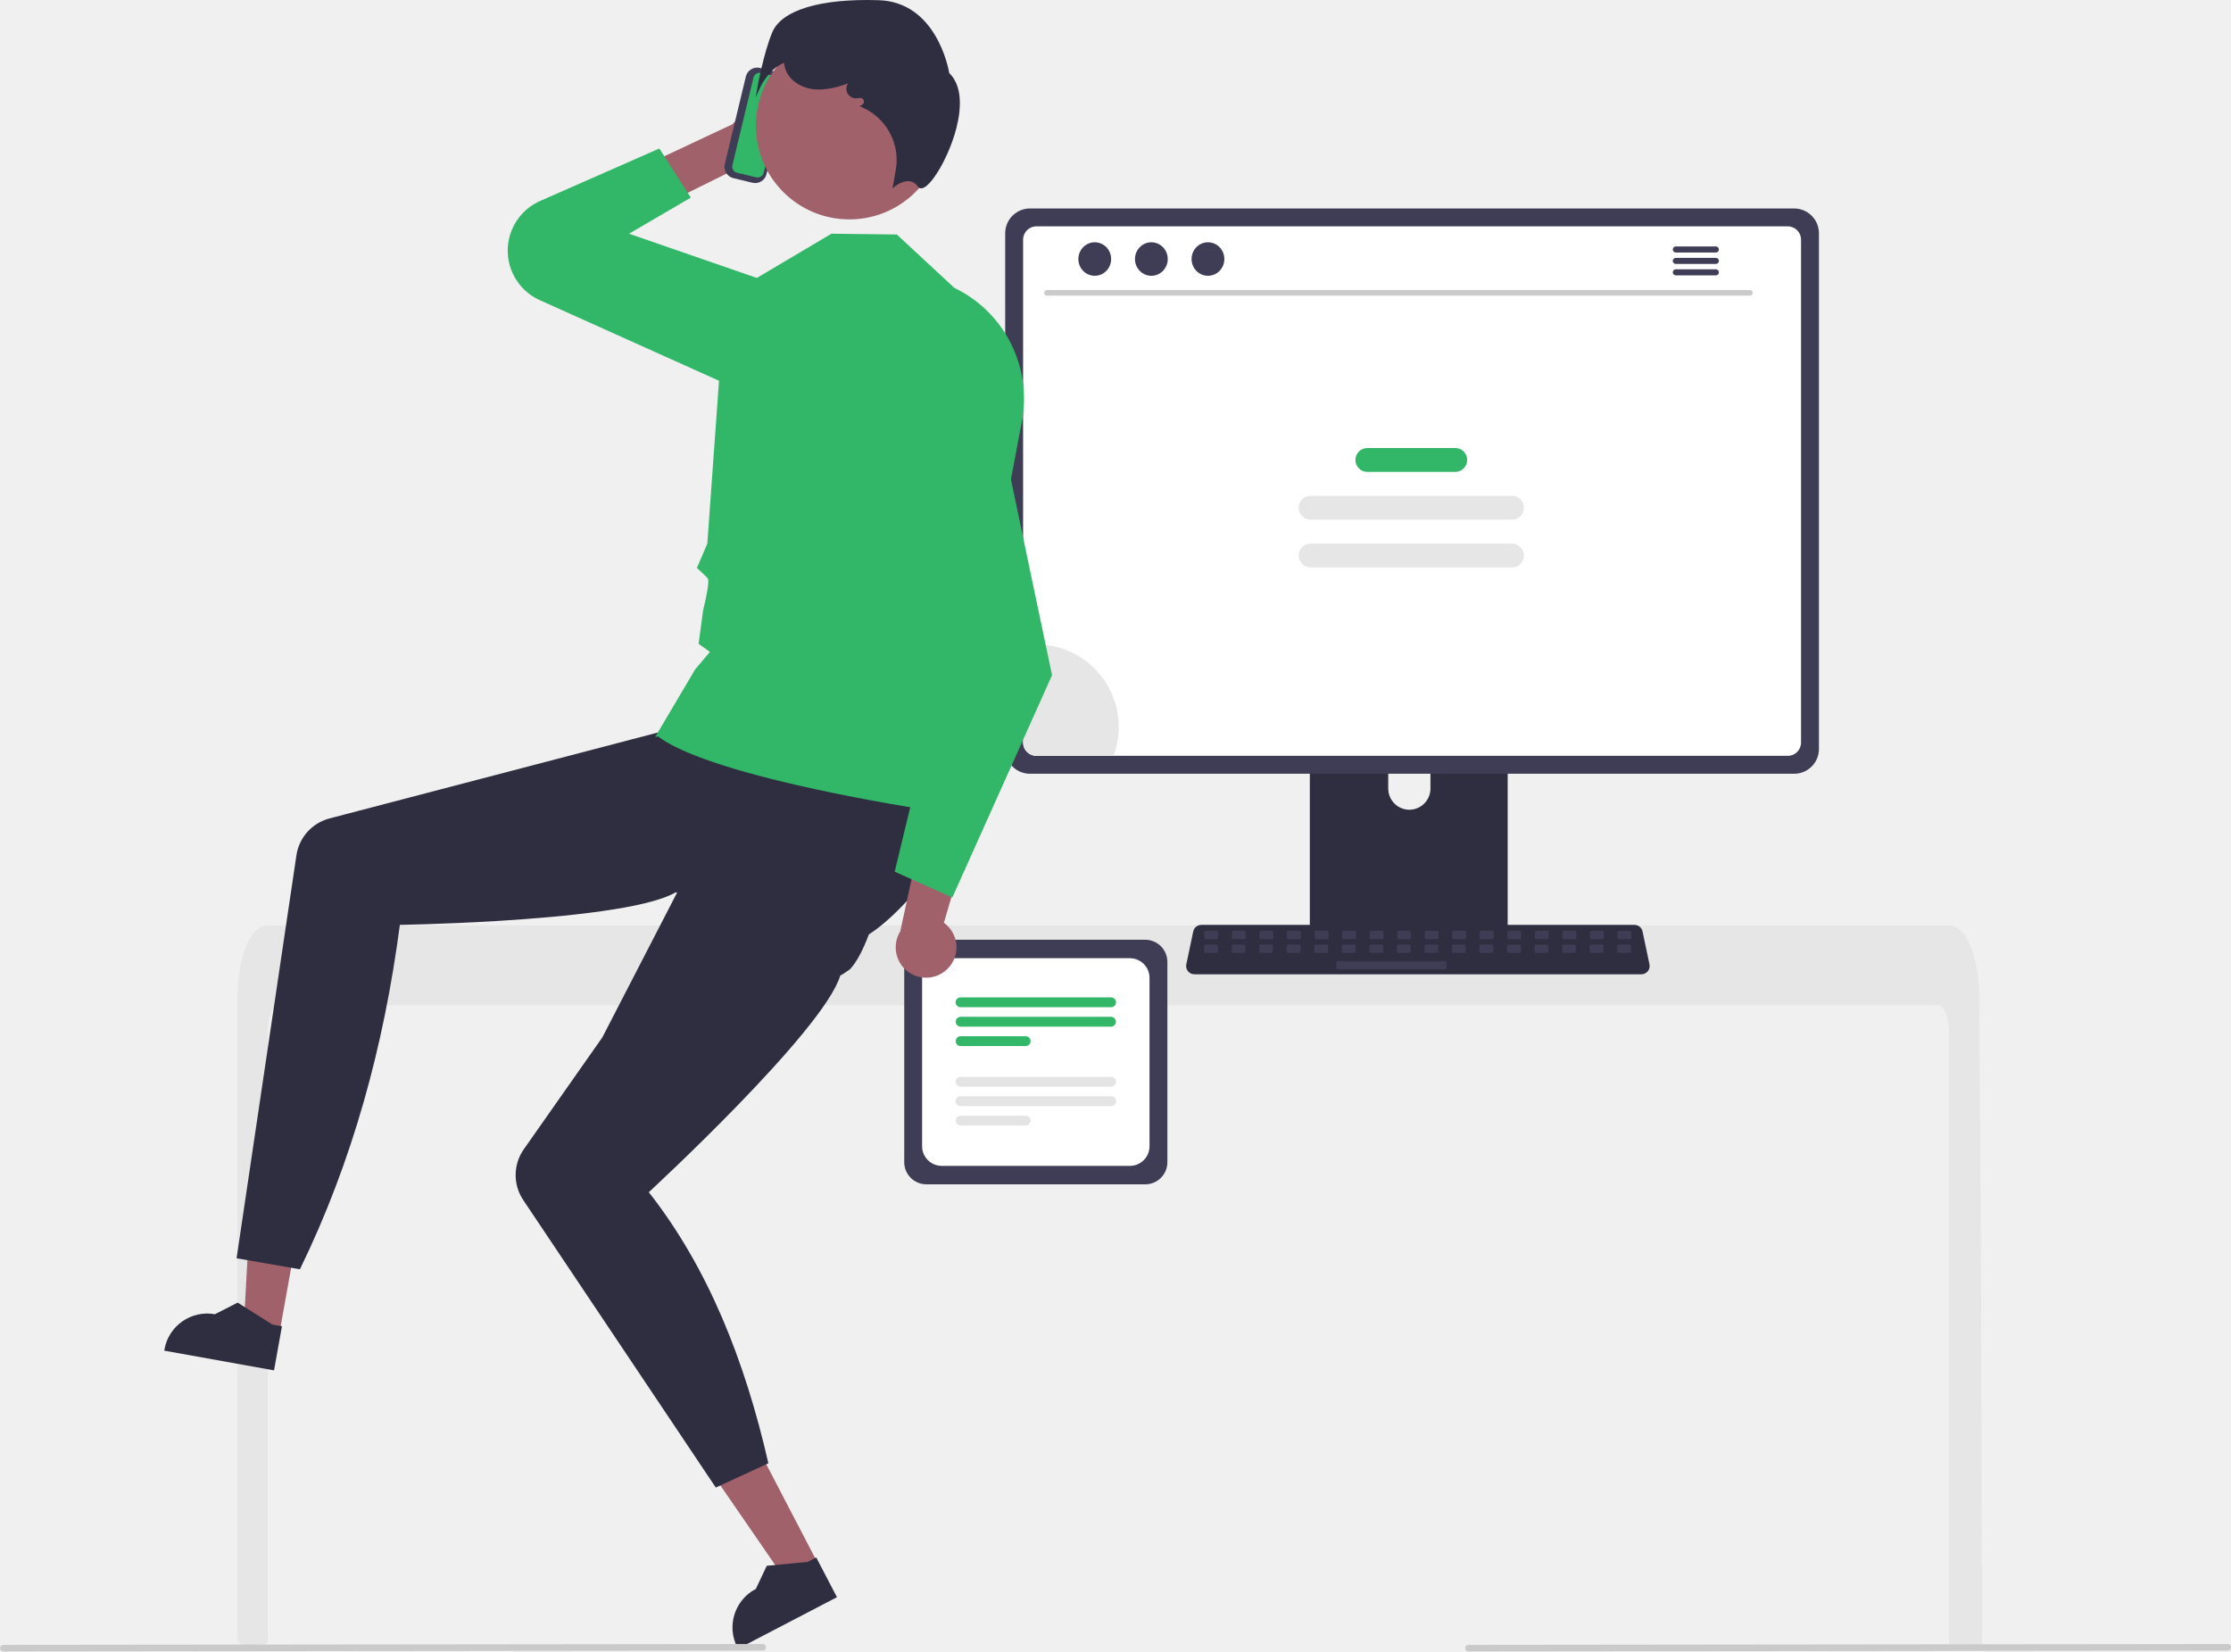
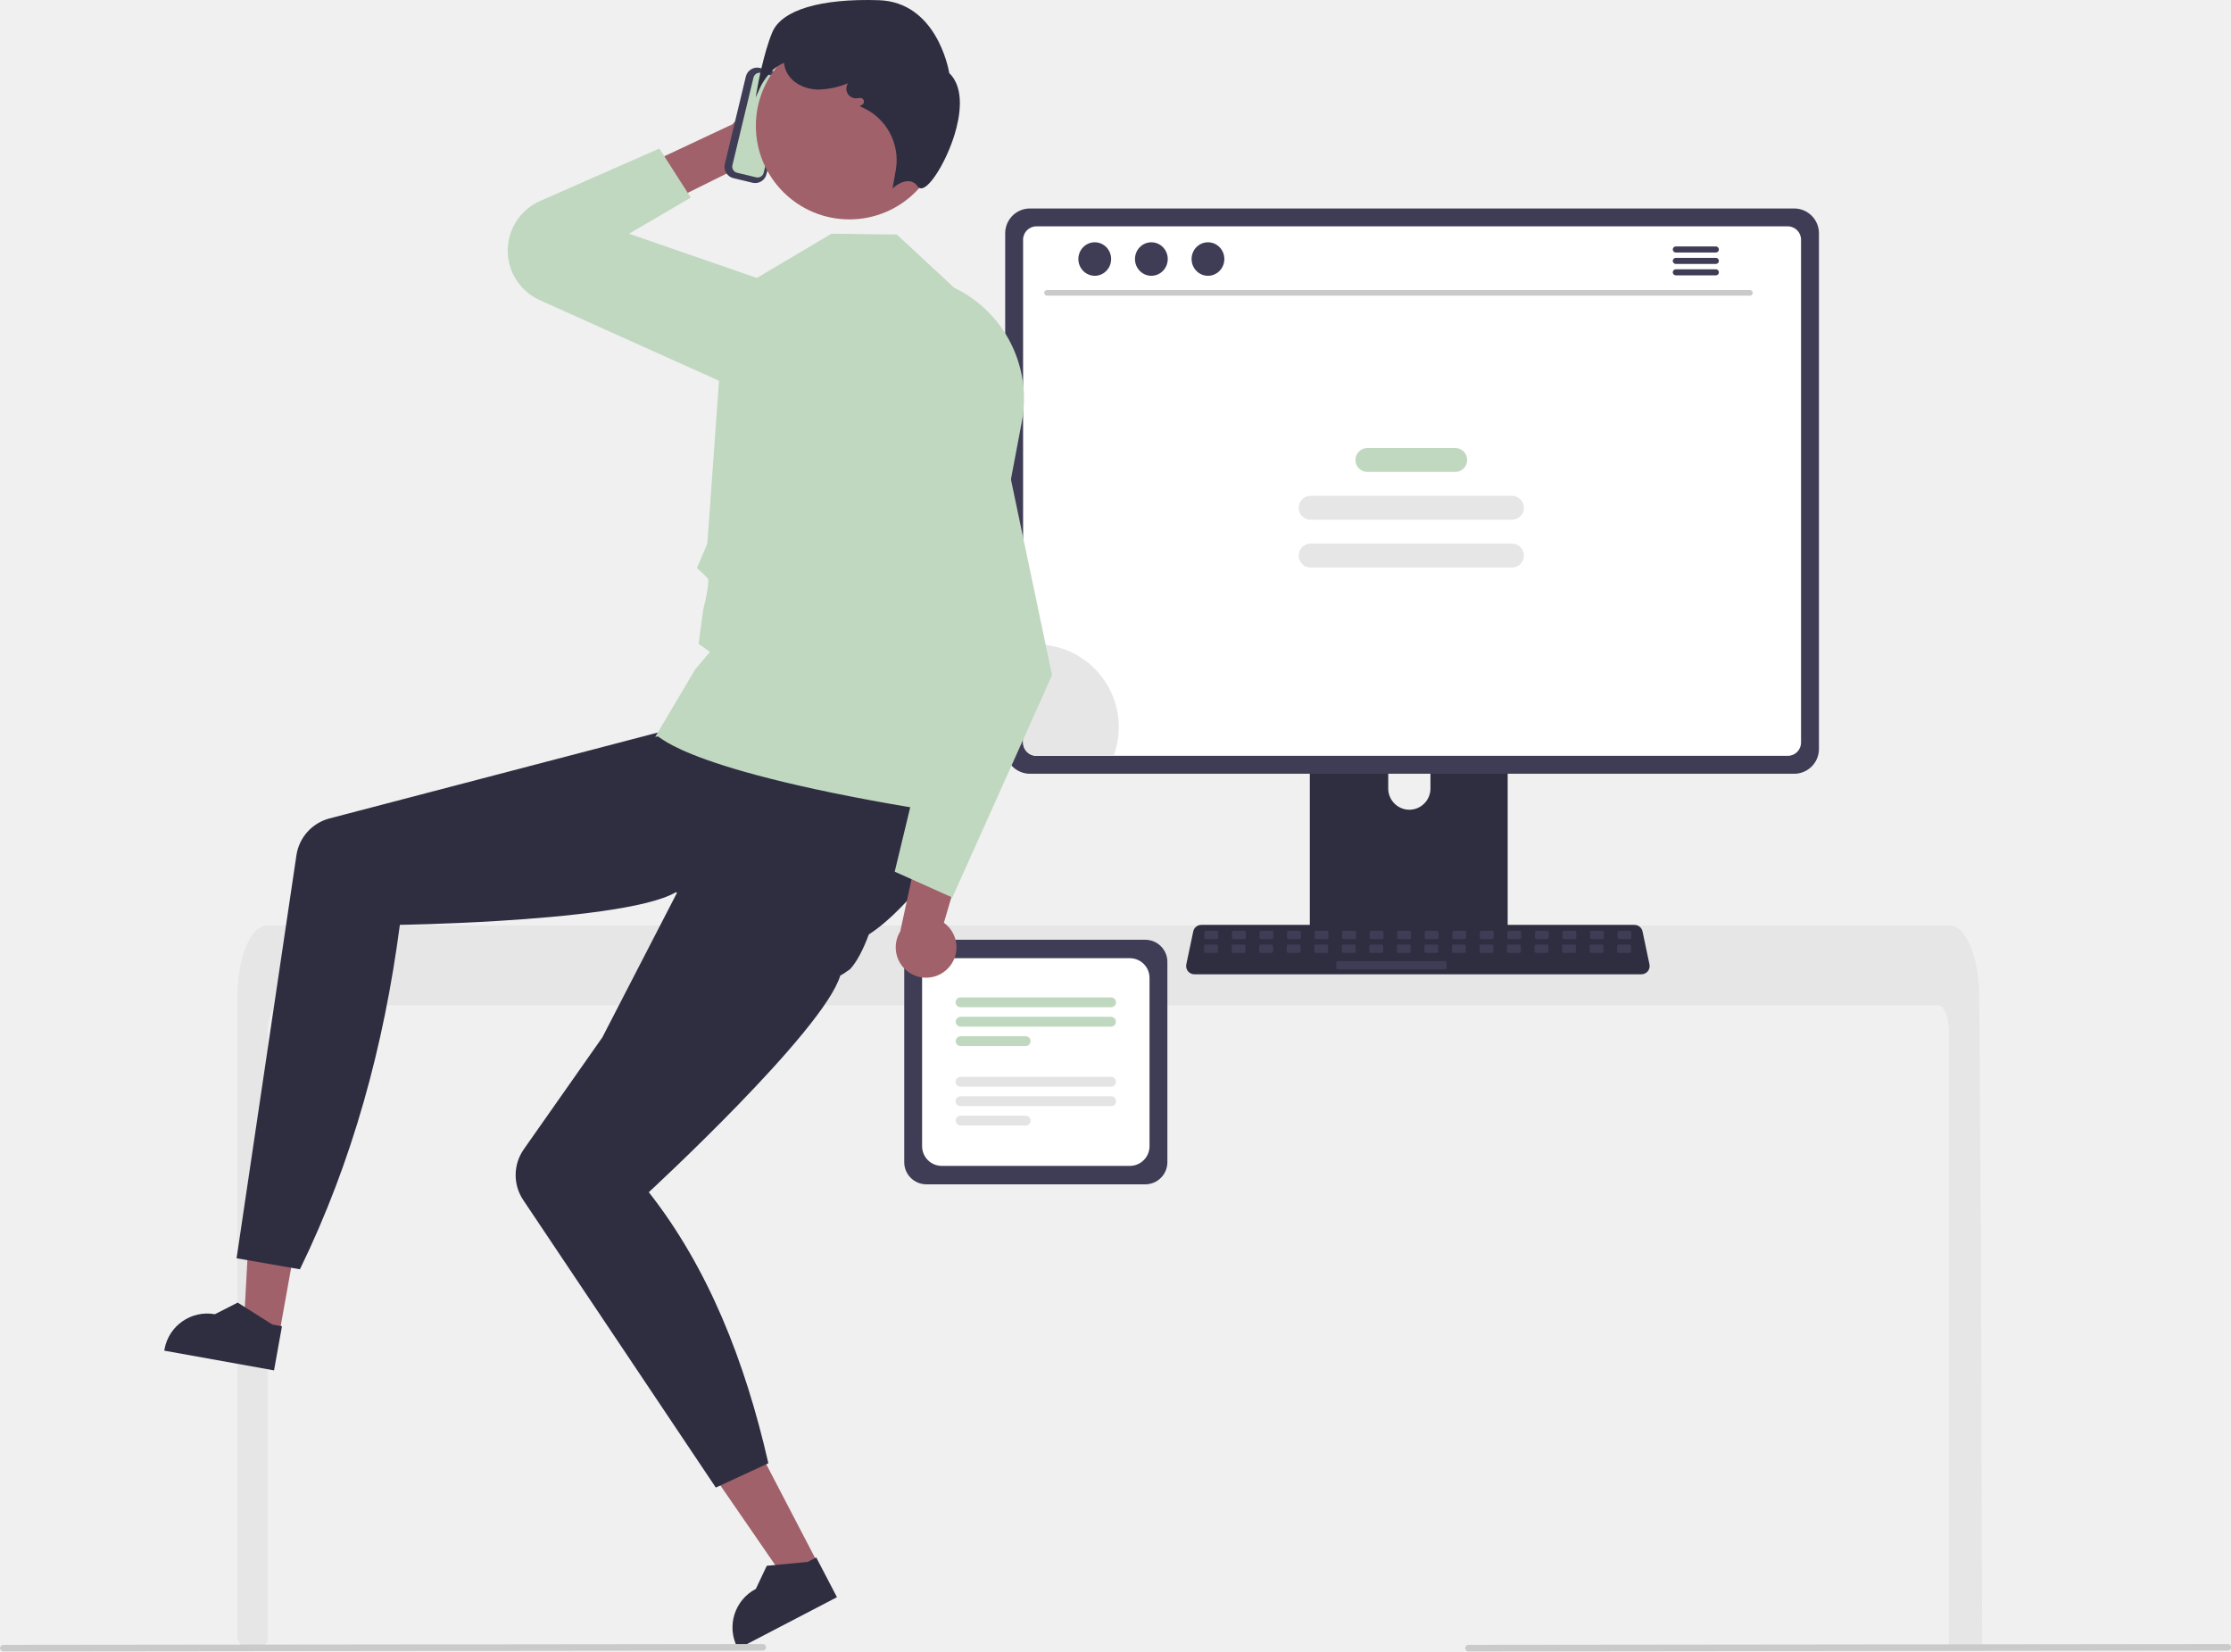
<svg xmlns="http://www.w3.org/2000/svg" data-name="Layer 1" width="810.131" height="599.609" viewBox="0 0 810.131 599.609">
  <path d="M431.331,209.196l8.563,13.383,30.548-15.144,15.706-4.802a12.192,12.192,0,0,0,4.805-20.524h0a12.192,12.192,0,0,0-16.946.2l-13.18,13.046Z" transform="translate(-194.9343 -150.1956)" fill="#a0616a" />
-   <path d="M445.781,221.955l-11.417-17.844-43.289,19.045a19.71,19.71,0,0,0-11.611,15.521h0a19.71,19.71,0,0,0,11.244,20.395l69.007,31.032a20.119,20.119,0,0,0,26.513-9.332h0a20.119,20.119,0,0,0-11.113-27.805l-51.765-17.919Z" transform="translate(-194.9343 -150.1956)" fill="#32b768" />
+   <path d="M445.781,221.955l-11.417-17.844-43.289,19.045a19.71,19.71,0,0,0-11.611,15.521h0a19.71,19.71,0,0,0,11.244,20.395l69.007,31.032a20.119,20.119,0,0,0,26.513-9.332h0a20.119,20.119,0,0,0-11.113-27.805l-51.765-17.919Z" transform="translate(-194.9343 -150.1956)" fill="#c0d8c0" />
  <path d="M902.658,524.88c0-5.36-1.8-9.71-4.01-9.72h-602.49c-2.22.01-4.01,4.36-4.02,9.72v220.643a2.003,2.003,0,0,1-1.809,1.994q-2.426.233-4.851.433c-.04,0-.08.01-.12.01-.88.08-1.76.14-2.64.21h-.01q-.679-1.255-1.342-2.533a2.011,2.011,0,0,1-.228-.929V512.27c0-1.48.06-2.97.16-4.44a56.885,56.885,0,0,1,.75-6.02c1.69-9.29,5.51-15.58,9.85-15.6h611a4.683,4.683,0,0,1,1.84.39,7.174,7.174,0,0,1,2.27,1.59,14.069,14.069,0,0,1,2.23,3.05c2.14,3.77,3.67,9.39,4.21,15.93,0,.06.01.12.01.18.14,1.62.21,3.27.2,4.92l.14,21.43.09,12.78.27,40.1.1,14.24.44,146.2v0a2,2,0,0,1-2,2h-8.04a2,2,0,0,1-2-2Z" transform="translate(-194.9343 -150.1956)" fill="#e6e6e6" />
  <polygon points="101.479 483.961 88.516 481.633 91.326 430.523 110.459 433.959 101.479 483.961" fill="#a0616a" />
  <path d="M294.442,647.762l-39.864-7.158.091-.504a15.765,15.765,0,0,1,18.302-12.73l.001 0,8.274-4.217,12.594,7.964,3.48.625Z" transform="translate(-194.9343 -150.1956)" fill="#2f2e41" />
  <path d="M610.807,580.21H531.318a8.044,8.044,0,0,1-8.035-8.035v-72.729A8.044,8.044,0,0,1,531.318,491.411h79.489a8.044,8.044,0,0,1,8.035,8.035v72.729A8.044,8.044,0,0,1,610.807,580.21Z" transform="translate(-194.9343 -150.1956)" fill="#3f3d56" />
  <path d="M605.22,573.513H536.905a7.142,7.142,0,0,1-7.134-7.134V505.242a7.142,7.142,0,0,1,7.134-7.134h68.314a7.142,7.142,0,0,1,7.134,7.134v61.137A7.142,7.142,0,0,1,605.22,573.513Z" transform="translate(-194.9343 -150.1956)" fill="#fff" />
-   <path d="M598.405,515.907H543.72a1.783,1.783,0,1,1,0-3.567H598.405a1.783,1.783,0,1,1,0,3.567Z" transform="translate(-194.9343 -150.1956)" fill="#32b768" />
-   <path d="M598.405,522.955H543.72a1.784,1.784,0,0,1,0-3.567H598.405a1.784,1.784,0,0,1,0,3.567Z" transform="translate(-194.9343 -150.1956)" fill="#32b768" />
-   <path d="M567.425,530.002H543.72a1.784,1.784,0,0,1,0-3.567h23.705a1.784,1.784,0,0,1,0,3.567Z" transform="translate(-194.9343 -150.1956)" fill="#32b768" />
+   <path d="M598.405,515.907H543.72a1.783,1.783,0,1,1,0-3.567H598.405a1.783,1.783,0,1,1,0,3.567Z" transform="translate(-194.9343 -150.1956)" fill="#c0d8c0" />
+   <path d="M598.405,522.955H543.72a1.784,1.784,0,0,1,0-3.567H598.405a1.784,1.784,0,0,1,0,3.567Z" transform="translate(-194.9343 -150.1956)" fill="#c0d8c0" />
+   <path d="M567.425,530.002H543.72a1.784,1.784,0,0,1,0-3.567h23.705a1.784,1.784,0,0,1,0,3.567Z" transform="translate(-194.9343 -150.1956)" fill="#c0d8c0" />
  <path d="M598.405,544.761H543.72a1.783,1.783,0,1,1,0-3.567H598.405a1.783,1.783,0,1,1,0,3.567Z" transform="translate(-194.9343 -150.1956)" fill="#e4e4e4" />
  <path d="M598.405,551.809H543.72a1.784,1.784,0,1,1,0-3.567H598.405a1.784,1.784,0,1,1,0,3.567Z" transform="translate(-194.9343 -150.1956)" fill="#e4e4e4" />
  <path d="M567.425,558.856H543.72a1.784,1.784,0,0,1,0-3.567h23.705a1.784,1.784,0,0,1,0,3.567Z" transform="translate(-194.9343 -150.1956)" fill="#e4e4e4" />
  <path d="M738.942,385.934H674.023a3.464,3.464,0,0,0-3.459,3.467V491.955h71.845V389.402A3.466,3.466,0,0,0,738.942,385.934ZM706.701,444.204a7.702,7.702,0,0,1-7.666-7.666V424.709a7.666,7.666,0,0,1,15.332,0v11.829a7.702,7.702,0,0,1-7.666,7.666Z" transform="translate(-194.9343 -150.1956)" fill="#2f2e41" />
  <path d="M670.341,488.675v9.894a1.938,1.938,0,0,0,1.934,1.934h68.422a1.944,1.944,0,0,0,1.934-1.934V488.675Z" transform="translate(-194.9343 -150.1956)" fill="#3f3d56" />
  <path d="M846.443,225.888H568.938a9.008,9.008,0,0,0-8.994,8.994V422.144a9.003,9.003,0,0,0,8.994,8.994H846.443a9.003,9.003,0,0,0,8.994-8.994V234.882A9.008,9.008,0,0,0,846.443,225.888Z" transform="translate(-194.9343 -150.1956)" fill="#3f3d56" />
  <path d="M844.126,232.384h-272.87a4.82,4.82,0,0,0-4.81,4.82v182.62a4.818,4.818,0,0,0,4.81,4.81h272.87a4.818,4.818,0,0,0,4.81-4.81v-182.62A4.82,4.82,0,0,0,844.126,232.384Z" transform="translate(-194.9343 -150.1956)" fill="#fff" />
  <path d="M790.976,503.947H628.633a2.986,2.986,0,0,1-2.922-3.602l2.519-11.964a2.999,2.999,0,0,1,2.922-2.371H788.457a2.999,2.999,0,0,1,2.922,2.371l2.519,11.964a2.986,2.986,0,0,1-2.922,3.602Z" transform="translate(-194.9343 -150.1956)" fill="#2f2e41" />
  <rect x="437.37" y="337.969" width="5" height="3" rx="0.488" fill="#3f3d56" />
  <rect x="447.37" y="337.969" width="5" height="3" rx="0.488" fill="#3f3d56" />
  <rect x="457.37" y="337.969" width="5" height="3" rx="0.488" fill="#3f3d56" />
  <rect x="467.37" y="337.969" width="5" height="3" rx="0.488" fill="#3f3d56" />
  <rect x="477.37" y="337.969" width="5" height="3" rx="0.488" fill="#3f3d56" />
  <rect x="487.37" y="337.969" width="5" height="3" rx="0.488" fill="#3f3d56" />
  <rect x="497.37" y="337.969" width="5" height="3" rx="0.488" fill="#3f3d56" />
  <rect x="507.37" y="337.969" width="5" height="3" rx="0.488" fill="#3f3d56" />
  <rect x="517.37" y="337.969" width="5" height="3" rx="0.488" fill="#3f3d56" />
  <rect x="527.37" y="337.969" width="5" height="3" rx="0.488" fill="#3f3d56" />
  <rect x="537.37" y="337.969" width="5" height="3" rx="0.488" fill="#3f3d56" />
  <rect x="547.37" y="337.969" width="5" height="3" rx="0.488" fill="#3f3d56" />
  <rect x="557.37" y="337.969" width="5" height="3" rx="0.488" fill="#3f3d56" />
  <rect x="567.37" y="337.969" width="5" height="3" rx="0.488" fill="#3f3d56" />
  <rect x="577.37" y="337.969" width="5" height="3" rx="0.488" fill="#3f3d56" />
  <rect x="587.37" y="337.969" width="5" height="3" rx="0.488" fill="#3f3d56" />
  <rect x="437.252" y="342.969" width="5" height="3" rx="0.488" fill="#3f3d56" />
  <rect x="447.252" y="342.969" width="5" height="3" rx="0.488" fill="#3f3d56" />
  <rect x="457.252" y="342.969" width="5" height="3" rx="0.488" fill="#3f3d56" />
  <rect x="467.252" y="342.969" width="5" height="3" rx="0.488" fill="#3f3d56" />
  <rect x="477.252" y="342.969" width="5" height="3" rx="0.488" fill="#3f3d56" />
  <rect x="487.252" y="342.969" width="5" height="3" rx="0.488" fill="#3f3d56" />
  <rect x="497.252" y="342.969" width="5" height="3" rx="0.488" fill="#3f3d56" />
  <rect x="507.252" y="342.969" width="5" height="3" rx="0.488" fill="#3f3d56" />
  <rect x="517.252" y="342.969" width="5" height="3" rx="0.488" fill="#3f3d56" />
  <rect x="527.252" y="342.969" width="5" height="3" rx="0.488" fill="#3f3d56" />
  <rect x="537.252" y="342.969" width="5" height="3" rx="0.488" fill="#3f3d56" />
  <rect x="547.252" y="342.969" width="5" height="3" rx="0.488" fill="#3f3d56" />
  <rect x="557.252" y="342.969" width="5" height="3" rx="0.488" fill="#3f3d56" />
  <rect x="567.252" y="342.969" width="5" height="3" rx="0.488" fill="#3f3d56" />
  <rect x="577.252" y="342.969" width="5" height="3" rx="0.488" fill="#3f3d56" />
  <rect x="587.252" y="342.969" width="5" height="3" rx="0.488" fill="#3f3d56" />
  <rect x="485.252" y="348.969" width="40" height="3" rx="0.488" fill="#3f3d56" />
  <path d="M825.334,732.182l-7.71-12.39-1.54,7.08c-.27,1.24-.54,2.5-.79,3.75-2.19-1.87-4.52-3.6-6.8-5.26q-10.5-7.62-20.99-15.26l2.19,12.7c1.35,7.82,2.76,15.8,6.1,22.95.37.81.77,1.61,1.2,2.39h32.54a10.487,10.487,0,0,0,.54-2.24.775.775,0,0,0,.01-.15C830.594,740.902,827.914,736.332,825.334,732.182Z" transform="translate(-194.9343 -150.1956)" fill="#f0f0f0" />
  <path d="M385.334,732.182l-7.71-12.39-1.54,7.08c-.27,1.24-.54,2.5-.79,3.75-2.19-1.87-4.52-3.6-6.8-5.26q-10.5-7.62-20.99-15.26l2.19,12.7c1.35,7.82,2.76,15.8,6.1,22.95.37.81.77,1.61,1.2,2.39h32.54a10.487,10.487,0,0,0,.54-2.24.775.775,0,0,0,.01-.15C390.594,740.902,387.914,736.332,385.334,732.182Z" transform="translate(-194.9343 -150.1956)" fill="#f0f0f0" />
  <path d="M1003.875,749.497l-275.75.307a1.191,1.191,0,0,1,0-2.381l275.75-.307a1.191,1.191,0,1,1,0,2.381Z" transform="translate(-194.9343 -150.1956)" fill="#cacaca" />
  <path d="M830.41,257.545H575.086a1.016,1.016,0,0,1,0-2.031H830.41a1.016,1.016,0,0,1,0,2.031Z" transform="translate(-194.9343 -150.1956)" fill="#cacaca" />
  <ellipse cx="397.532" cy="94.052" rx="5.95" ry="6.083" fill="#3f3d56" />
  <ellipse cx="418.088" cy="94.052" rx="5.95" ry="6.083" fill="#3f3d56" />
  <ellipse cx="438.644" cy="94.052" rx="5.95" ry="6.083" fill="#3f3d56" />
  <path d="M818.033,239.672H803.431a1.106,1.106,0,0,0,0,2.211h14.602a1.106,1.106,0,0,0,0-2.211Z" transform="translate(-194.9343 -150.1956)" fill="#3f3d56" />
  <path d="M818.033,243.822H803.431a1.106,1.106,0,0,0,0,2.211h14.602a1.106,1.106,0,0,0,0-2.211Z" transform="translate(-194.9343 -150.1956)" fill="#3f3d56" />
  <path d="M818.033,247.967H803.431a1.106,1.106,0,0,0,0,2.211h14.602a1.106,1.106,0,0,0,0-2.211Z" transform="translate(-194.9343 -150.1956)" fill="#3f3d56" />
-   <rect x="492.185" y="162.668" width="40.582" height="8.678" rx="4.339" fill="#32b768" />
+   <rect x="492.185" y="162.668" width="40.582" height="8.678" rx="4.339" fill="#c0d8c0" />
  <rect x="471.575" y="180.024" width="81.802" height="8.678" rx="4.339" fill="#e6e6e6" />
  <rect x="471.575" y="197.379" width="81.802" height="8.678" rx="4.339" fill="#e6e6e6" />
  <path d="M601.186,414.164a29.815,29.815,0,0,1-1.88,10.47h-28.05a4.818,4.818,0,0,1-4.81-4.81v-35.28a29.628,29.628,0,0,1,4.74-.38A29.998,29.998,0,0,1,601.186,414.164Z" transform="translate(-194.9343 -150.1956)" fill="#e6e6e6" />
  <path d="M545.843,442.058c-.42,12.15-26.26,44.93-39.85,49.63-2.31.8-3.66,1.24-3.66,1.24l-4.73-1.43-57.28-17.33c-10.03,5.9-39.95,8.9-64.5,10.4-19.54,1.19-35.69,1.43-35.69,1.43-5.765,43.841-17.125,85.778-36.29,125.06l-23-4L302.571,460.738a16.3,16.3,0,0,1,11.998-13.375l156.304-40.885s8.62-1.56,26.8,7.21C527.603,428.128,546.143,433.218,545.843,442.058Z" transform="translate(-194.9343 -150.1956)" fill="#2f2e41" />
  <polygon points="297.161 567.951 285.481 574.036 256.449 531.879 273.689 522.897 297.161 567.951" fill="#a0616a" />
  <path d="M498.856,730.117l-35.919,18.714-.237-.454a15.765,15.765,0,0,1,6.696-21.265l.001-0,3.967-8.396,14.835-1.4,3.135-1.634Z" transform="translate(-194.9343 -150.1956)" fill="#2f2e41" />
  <path d="M515.976,439.707c5.242,10.969-2.526,51.98-12.406,62.428l-2.623,1.784-.887.462c-5.927,20.048-69.529,78.684-69.529,78.684,21.484,27.368,34.873,61.017,43.416,98.427l-19.086,8.817-69.926-104.39a16.3,16.3,0,0,1,.202-18.437L413.664,526.846l46.484-90.04C493.363,435.782,512.157,431.729,515.976,439.707Z" transform="translate(-194.9343 -150.1956)" fill="#2f2e41" />
-   <path d="M544.236,446.325c-100.393-15.267-109.54-28.997-110.522-28.753l-.871.217,14.545-24.585,5.335-6.302-4.104-2.933,1.628-12.184c1.27-4.936,2.298-10.748,1.75-11.527-1.131-1.253-3.65-3.53-3.675-3.553l-.324-.293,3.781-8.822,5.064-70.534,13.055-26.026,26.945-15.974,23.75.287,20.872,19.359a44.674,44.674,0,0,1,24.534,48.539l-10.602,55.998-3.9,28.863,6.364,6.363-3.96,3.96-2.354,13.484,2.411,15.271c1.885,13.875-6.496,14.702-7.115,14.875-.037.011-1.858,4.777-1.935,4.777C544.715,446.834,544.699,446.396,544.236,446.325Z" transform="translate(-194.9343 -150.1956)" fill="#32b768" />
+   <path d="M544.236,446.325c-100.393-15.267-109.54-28.997-110.522-28.753l-.871.217,14.545-24.585,5.335-6.302-4.104-2.933,1.628-12.184c1.27-4.936,2.298-10.748,1.75-11.527-1.131-1.253-3.65-3.53-3.675-3.553l-.324-.293,3.781-8.822,5.064-70.534,13.055-26.026,26.945-15.974,23.75.287,20.872,19.359a44.674,44.674,0,0,1,24.534,48.539l-10.602,55.998-3.9,28.863,6.364,6.363-3.96,3.96-2.354,13.484,2.411,15.271c1.885,13.875-6.496,14.702-7.115,14.875-.037.011-1.858,4.777-1.935,4.777C544.715,446.834,544.699,446.396,544.236,446.325Z" transform="translate(-194.9343 -150.1956)" fill="#c0d8c0" />
  <path d="M538.965,502A10.962,10.962,0,0,0,537.68,485.24l11.013-37.367-19.361,5.912-7.49,34.578a11.022,11.022,0,0,0,17.123,13.637Z" transform="translate(-194.9343 -150.1956)" fill="#a0616a" />
-   <path d="M540.753,476.072l-20.927-9.387,16.786-69.709-31.261-75.887a27.638,27.638,0,0,1,19.87-37.573h0A27.667,27.667,0,0,1,557.951,304.879l19.012,90.467Z" transform="translate(-194.9343 -150.1956)" fill="#32b768" />
+   <path d="M540.753,476.072l-20.927-9.387,16.786-69.709-31.261-75.887a27.638,27.638,0,0,1,19.87-37.573h0A27.667,27.667,0,0,1,557.951,304.879l19.012,90.467Z" transform="translate(-194.9343 -150.1956)" fill="#c0d8c0" />
  <path d="M458.123,209.789l7.649-31.814a4.227,4.227,0,0,1,5.093-3.118l6.934,1.667a4.227,4.227,0,0,1,3.118,5.093l-7.649,31.814a4.227,4.227,0,0,1-5.093,3.118l-6.934-1.667A4.227,4.227,0,0,1,458.123,209.789Z" transform="translate(-194.9343 -150.1956)" fill="#3f3d56" />
-   <path d="M471.286,176.675a2.278,2.278,0,0,0-2.744,1.68l-7.649,31.814a2.278,2.278,0,0,0,1.68,2.744l6.934,1.667a2.278,2.278,0,0,0,2.744-1.68l7.649-31.814a2.278,2.278,0,0,0-1.68-2.744Z" transform="translate(-194.9343 -150.1956)" fill="#32b768" />
+   <path d="M471.286,176.675a2.278,2.278,0,0,0-2.744,1.68l-7.649,31.814a2.278,2.278,0,0,0,1.68,2.744l6.934,1.667a2.278,2.278,0,0,0,2.744-1.68l7.649-31.814a2.278,2.278,0,0,0-1.68-2.744Z" transform="translate(-194.9343 -150.1956)" fill="#c0d8c0" />
  <circle cx="308.432" cy="45.699" r="33.958" fill="#a0616a" />
  <path d="M519.029,218.6l1.223-6.878a20.909,20.909,0,0,0-12.112-22.496l-1.049-.507.864-.462a1.334,1.334,0,0,0-.794-2.5l-.981.122a3.494,3.494,0,0,1-3.296-5.458,30.328,30.328,0,0,1-10.675,2.295c-5.308-.04-9.92-2.627-11.75-6.592a9.513,9.513,0,0,1-.811-3.118c-5.607,2.209-8.63,8.833-8.662,8.902l-1.658,3.699.709-3.991c.021-.122,2.192-12.209,5.338-19.709h0c3.383-8.063,17.467-12.313,38.625-11.641,20.666.649,25.25,24.212,25.644,26.492,5.871,5.649,3.738,16.344,1.932,22.243-2.924,9.553-8.695,19.059-11.875,19.56a1.467,1.467,0,0,1-1.498-.637,4.222,4.222,0,0,0-2.889-1.918c-2.569-.365-5.221,1.741-5.248,1.762Z" transform="translate(-194.9343 -150.1956)" fill="#2f2e41" />
  <path d="M471.875,749.497l-275.75.307a1.191,1.191,0,0,1,0-2.381l275.75-.307a1.191,1.191,0,1,1,0,2.381Z" transform="translate(-194.9343 -150.1956)" fill="#cacaca" />
</svg>
